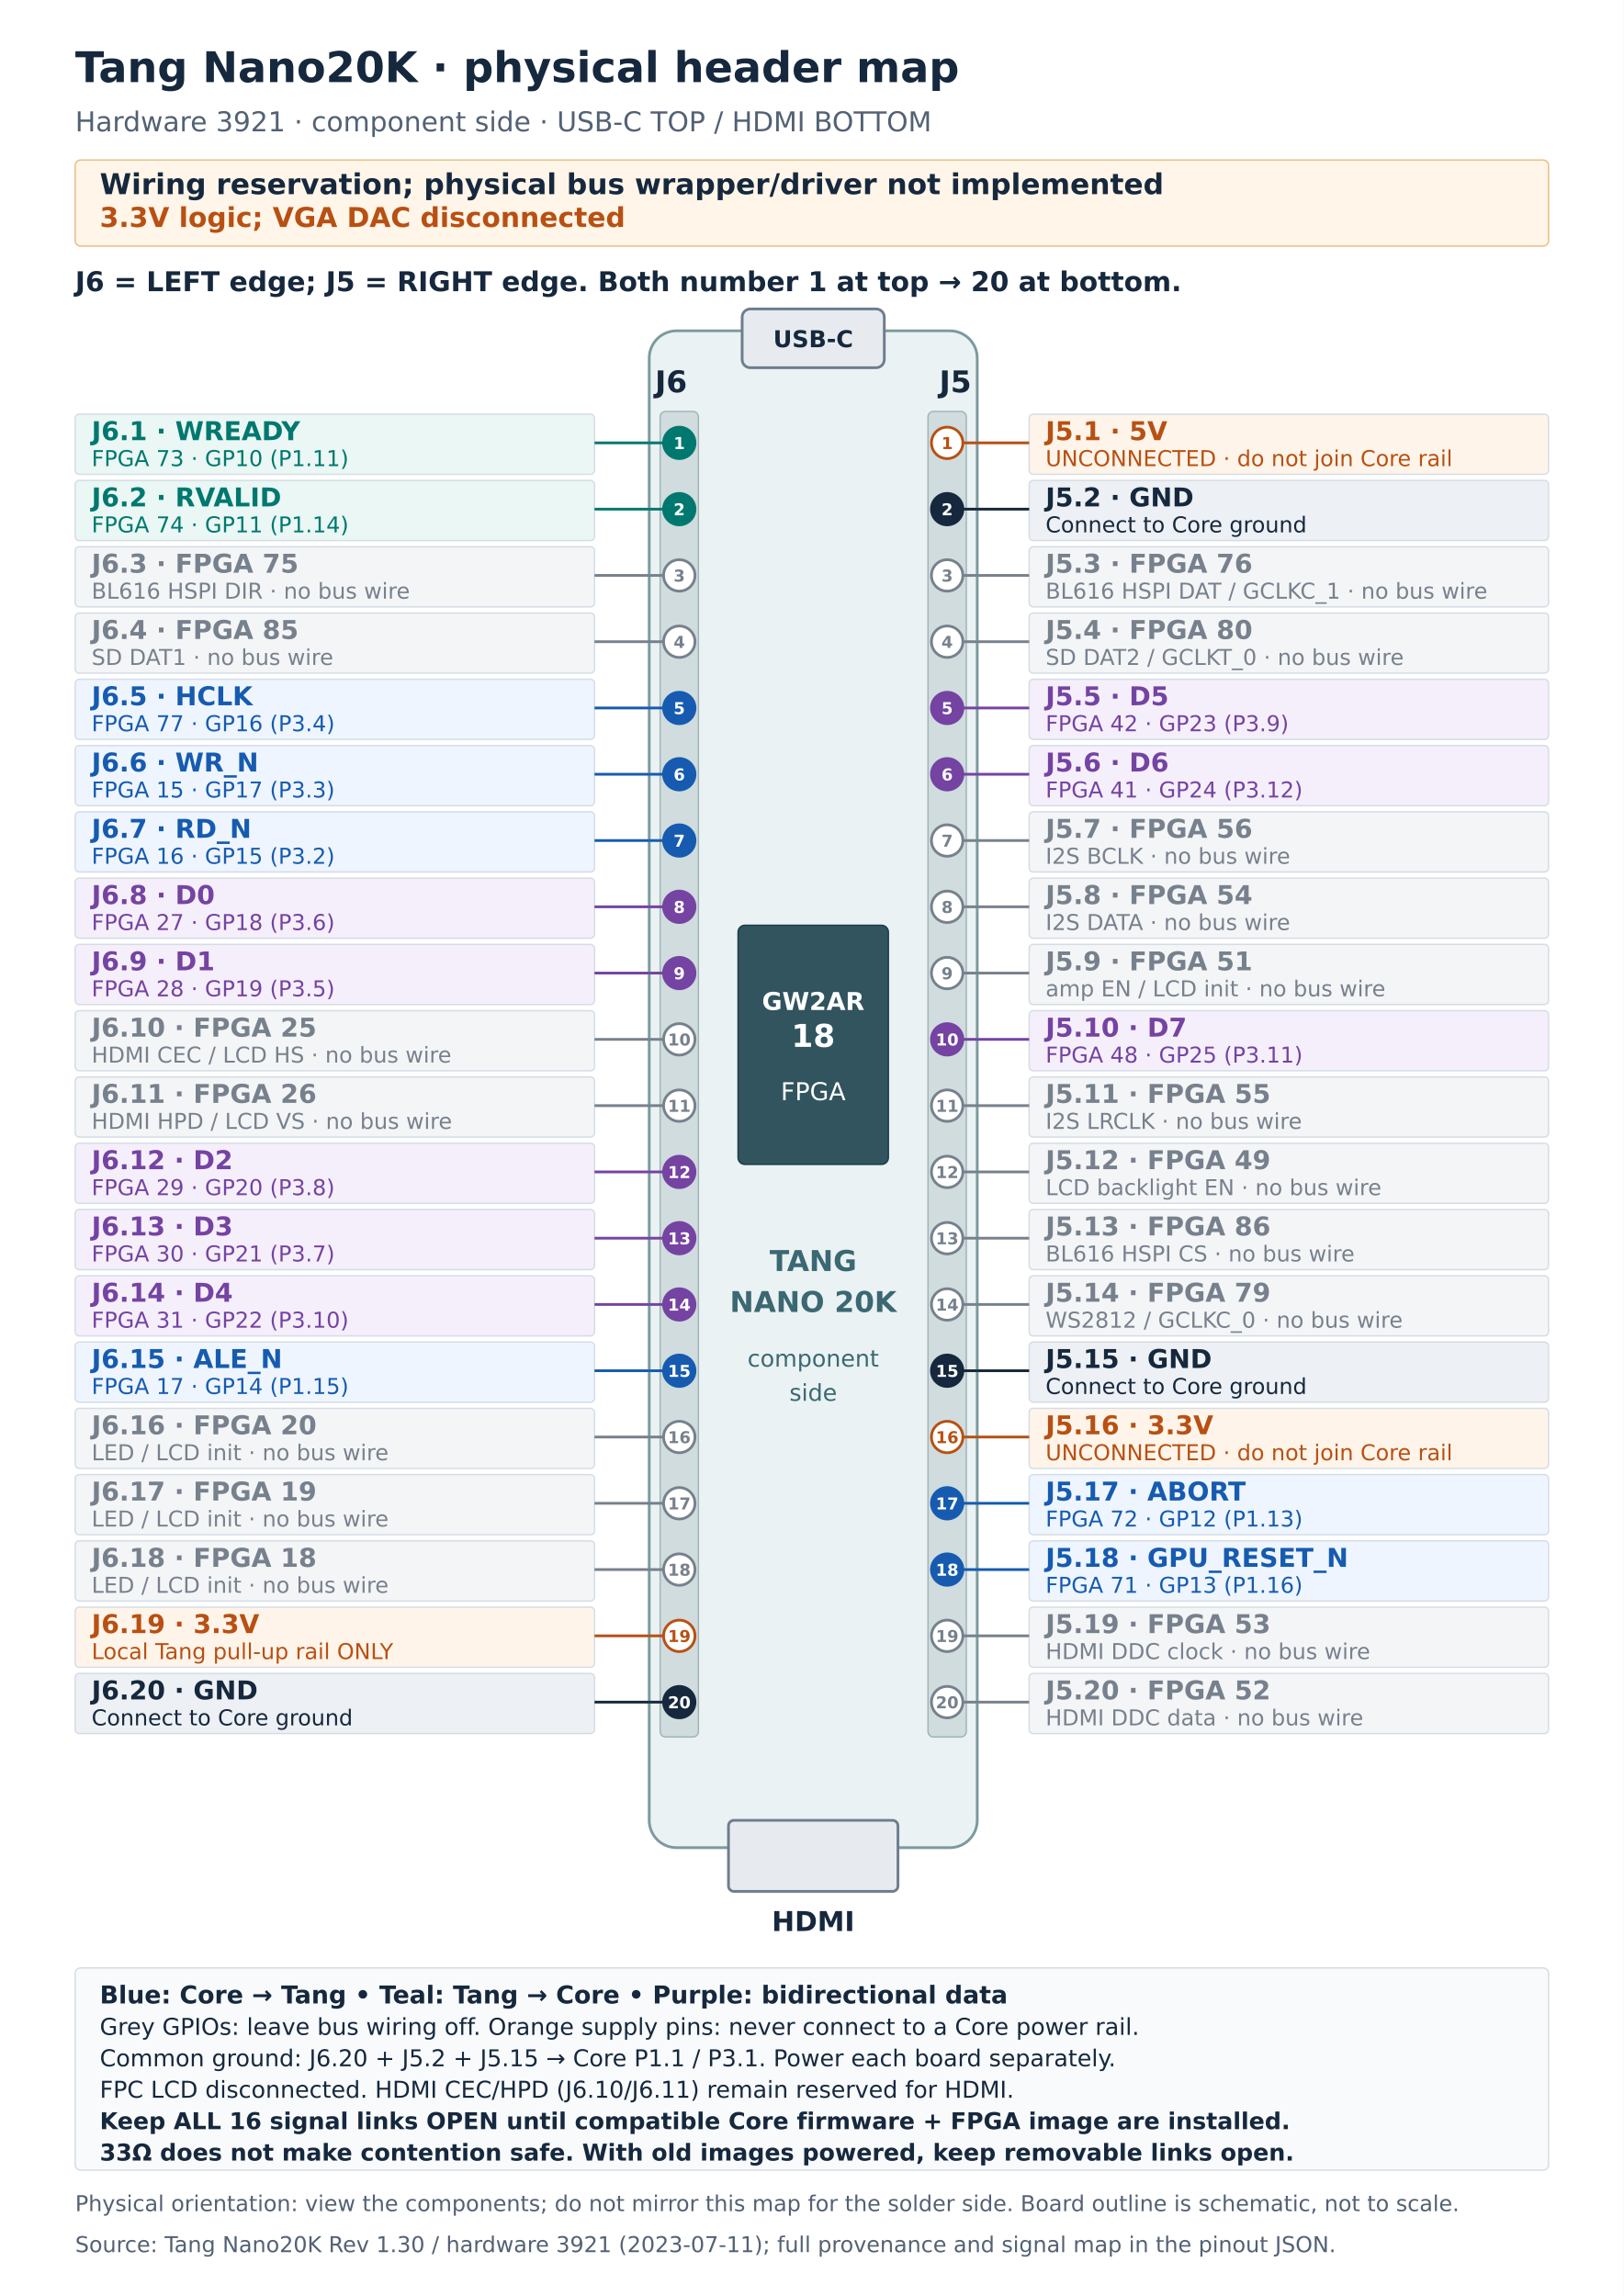
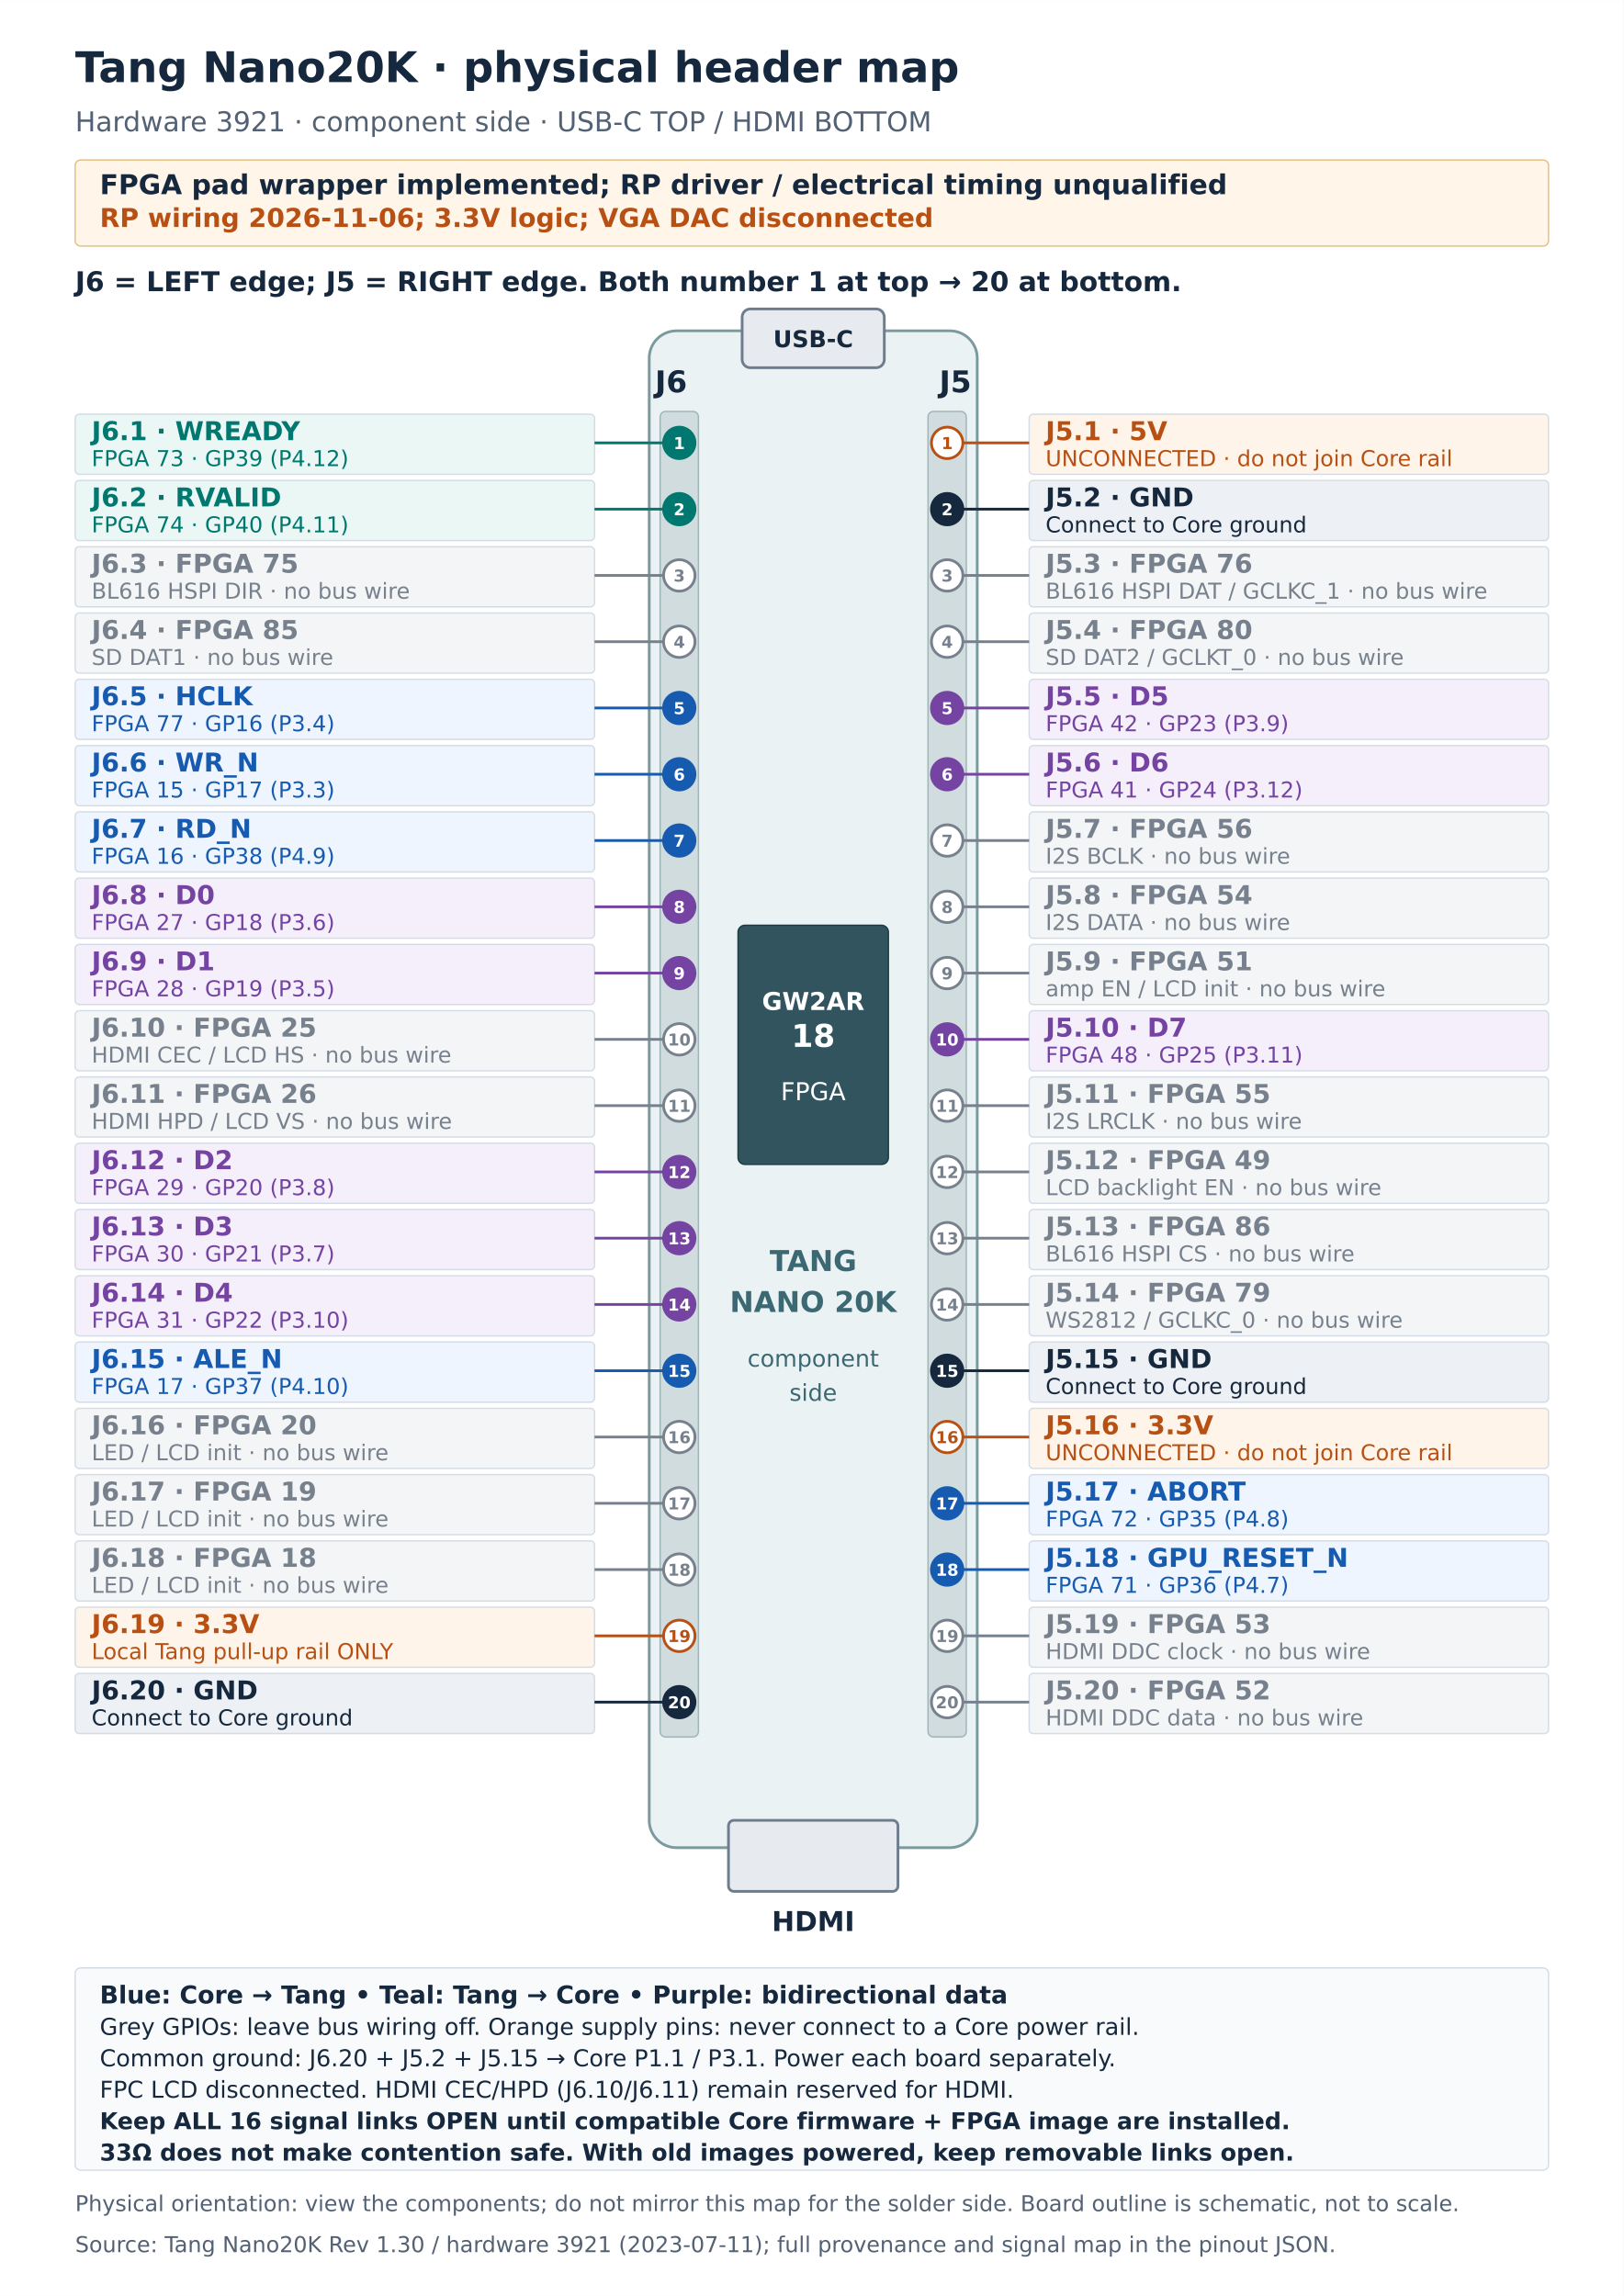
<svg xmlns="http://www.w3.org/2000/svg" width="210mm" height="297mm" viewBox="0 0 1188 1680" role="img" aria-label="Tang Nano20K component-side 40-position J6 and J5 physical header map">
  <defs>
    <marker id="arrow" viewBox="0 0 10 10" refX="9" refY="5" markerWidth="7" markerHeight="7" orient="auto-start-reverse" markerUnits="strokeWidth">
      <path d="M0 0L10 5L0 10Z" fill="context-stroke" />
    </marker>
  </defs>
  <style>text{font-family:"DejaVu Sans",Arial,sans-serif;fill:#16283d}.mono{font-family:"DejaVu Sans Mono",monospace}</style>
  <rect x="0" y="0" width="1188" height="1680" rx="0" fill="white" stroke="none" stroke-width="1" />
  <text x="55" y="60" font-size="31" font-weight="700" style="fill:#16283d" text-anchor="start" class="">Tang Nano20K · physical header map</text>
  <text x="55" y="96" font-size="20" font-weight="400" style="fill:#536174" text-anchor="start" class="">Hardware 3921 · component side · USB-C TOP / HDMI BOTTOM</text>
  <rect x="55" y="117" width="1078" height="63" rx="4" fill="#fff5e8" stroke="#e6be83" stroke-width="1" />
-   <text x="73" y="142" font-size="21" font-weight="700" style="fill:#16283d" text-anchor="start" class="">Wiring reservation; physical bus wrapper/driver not implemented</text>
-   <text x="73" y="166" font-size="20" font-weight="600" style="fill:#b85013" text-anchor="start" class="">3.3V logic; VGA DAC disconnected</text>
+   <text x="73" y="142" font-size="20" font-weight="700" style="fill:#16283d" text-anchor="start" class="">FPGA pad wrapper implemented; RP driver / electrical timing unqualified</text>
+   <text x="73" y="166" font-size="19" font-weight="600" style="fill:#b85013" text-anchor="start" class="">RP wiring 2026-11-06; 3.3V logic; VGA DAC disconnected</text>
  <text x="55" y="213" font-size="20" font-weight="700" style="fill:#16283d" text-anchor="start" class="">J6 = LEFT edge; J5 = RIGHT edge. Both number 1 at top → 20 at bottom.</text>
  <rect x="475" y="242" width="240" height="1110" rx="20" fill="#eaf2f3" stroke="#7b9a9f" stroke-width="2" />
  <rect x="543" y="226" width="104" height="43" rx="6" fill="#e7ebef" stroke="#6e7d8e" stroke-width="2" />
  <text x="595" y="254" font-size="17" font-weight="700" style="fill:#16283d" text-anchor="middle" class="">USB-C</text>
  <rect x="533" y="1332" width="124" height="52" rx="4" fill="#e7ebef" stroke="#6e7d8e" stroke-width="2" />
  <text x="595" y="1413" font-size="20" font-weight="700" style="fill:#16283d" text-anchor="middle" class="">HDMI</text>
  <text x="491" y="287" font-size="22" font-weight="700" style="fill:#16283d" text-anchor="middle" class="">J6</text>
  <text x="699" y="287" font-size="22" font-weight="700" style="fill:#16283d" text-anchor="middle" class="">J5</text>
  <rect x="483" y="301" width="28" height="970" rx="4" fill="#d0dcdd" stroke="#a0b4b8" stroke-width="1" />
  <rect x="679" y="301" width="28" height="970" rx="4" fill="#d0dcdd" stroke="#a0b4b8" stroke-width="1" />
  <rect x="540" y="677" width="110" height="175" rx="5" fill="#31545f" stroke="#183c46" stroke-width="1" />
  <text x="595" y="739" font-size="18" font-weight="600" style="fill:white" text-anchor="middle" class="">GW2AR</text>
  <text x="595" y="766" font-size="23" font-weight="600" style="fill:white" text-anchor="middle" class="">18</text>
  <text x="595" y="805" font-size="18" font-weight="400" style="fill:white" text-anchor="middle" class="">FPGA</text>
  <text x="595" y="930" font-size="21" font-weight="700" style="fill:#3b6872" text-anchor="middle" class="">TANG</text>
  <text x="595" y="960" font-size="21" font-weight="700" style="fill:#3b6872" text-anchor="middle" class="">NANO 20K</text>
  <text x="595" y="1000" font-size="17" font-weight="400" style="fill:#3b6872" text-anchor="middle" class="">component</text>
  <text x="595" y="1025" font-size="17" font-weight="400" style="fill:#3b6872" text-anchor="middle" class="">side</text>
  <rect x="55" y="303.0" width="380" height="44" rx="3" fill="#eaf7f4" stroke="#d4dce5" stroke-width="1" />
  <text x="67" y="322.0" font-size="19" font-weight="700" style="fill:#00786f" text-anchor="start" class="">J6.1 · WREADY</text>
-   <text x="67" y="341.0" font-size="16" font-weight="400" style="fill:#00786f" text-anchor="start" class="">FPGA 73 · GP10 (P1.11)</text>
+   <text x="67" y="341.0" font-size="16" font-weight="400" style="fill:#00786f" text-anchor="start" class="">FPGA 73 · GP39 (P4.12)</text>
  <line x1="435" y1="324.0" x2="475" y2="324.0" stroke="#00786f" stroke-width="2" />
  <line x1="475" y1="324.0" x2="497" y2="324.0" stroke="#00786f" stroke-width="2" />
  <circle cx="497" cy="324.0" r="11.5" fill="#00786f" stroke="#00786f" stroke-width="2" />
  <text x="497" y="328.5" font-size="12" font-weight="700" style="fill:white" text-anchor="middle" class="">1</text>
  <rect x="55" y="351.5" width="380" height="44" rx="3" fill="#eaf7f4" stroke="#d4dce5" stroke-width="1" />
  <text x="67" y="370.5" font-size="19" font-weight="700" style="fill:#00786f" text-anchor="start" class="">J6.2 · RVALID</text>
-   <text x="67" y="389.5" font-size="16" font-weight="400" style="fill:#00786f" text-anchor="start" class="">FPGA 74 · GP11 (P1.14)</text>
+   <text x="67" y="389.5" font-size="16" font-weight="400" style="fill:#00786f" text-anchor="start" class="">FPGA 74 · GP40 (P4.11)</text>
  <line x1="435" y1="372.5" x2="475" y2="372.5" stroke="#00786f" stroke-width="2" />
  <line x1="475" y1="372.5" x2="497" y2="372.5" stroke="#00786f" stroke-width="2" />
  <circle cx="497" cy="372.5" r="11.5" fill="#00786f" stroke="#00786f" stroke-width="2" />
  <text x="497" y="377.0" font-size="12" font-weight="700" style="fill:white" text-anchor="middle" class="">2</text>
  <rect x="55" y="400.0" width="380" height="44" rx="3" fill="#f4f5f7" stroke="#d4dce5" stroke-width="1" />
  <text x="67" y="419.0" font-size="19" font-weight="700" style="fill:#77818d" text-anchor="start" class="">J6.3 · FPGA 75</text>
  <text x="67" y="438.0" font-size="16" font-weight="400" style="fill:#77818d" text-anchor="start" class="">BL616 HSPI DIR · no bus wire</text>
  <line x1="435" y1="421.0" x2="475" y2="421.0" stroke="#77818d" stroke-width="2" />
  <line x1="475" y1="421.0" x2="497" y2="421.0" stroke="#77818d" stroke-width="2" />
  <circle cx="497" cy="421.0" r="11.5" fill="white" stroke="#77818d" stroke-width="2" />
  <text x="497" y="425.5" font-size="12" font-weight="700" style="fill:#77818d" text-anchor="middle" class="">3</text>
  <rect x="55" y="448.5" width="380" height="44" rx="3" fill="#f4f5f7" stroke="#d4dce5" stroke-width="1" />
  <text x="67" y="467.5" font-size="19" font-weight="700" style="fill:#77818d" text-anchor="start" class="">J6.4 · FPGA 85</text>
  <text x="67" y="486.5" font-size="16" font-weight="400" style="fill:#77818d" text-anchor="start" class="">SD DAT1 · no bus wire</text>
  <line x1="435" y1="469.5" x2="475" y2="469.5" stroke="#77818d" stroke-width="2" />
  <line x1="475" y1="469.5" x2="497" y2="469.5" stroke="#77818d" stroke-width="2" />
  <circle cx="497" cy="469.5" r="11.5" fill="white" stroke="#77818d" stroke-width="2" />
  <text x="497" y="474.0" font-size="12" font-weight="700" style="fill:#77818d" text-anchor="middle" class="">4</text>
  <rect x="55" y="497.0" width="380" height="44" rx="3" fill="#eef5ff" stroke="#d4dce5" stroke-width="1" />
  <text x="67" y="516.0" font-size="19" font-weight="700" style="fill:#165bb0" text-anchor="start" class="">J6.5 · HCLK</text>
  <text x="67" y="535.0" font-size="16" font-weight="400" style="fill:#165bb0" text-anchor="start" class="">FPGA 77 · GP16 (P3.4)</text>
  <line x1="435" y1="518.0" x2="475" y2="518.0" stroke="#165bb0" stroke-width="2" />
  <line x1="475" y1="518.0" x2="497" y2="518.0" stroke="#165bb0" stroke-width="2" />
  <circle cx="497" cy="518.0" r="11.5" fill="#165bb0" stroke="#165bb0" stroke-width="2" />
  <text x="497" y="522.5" font-size="12" font-weight="700" style="fill:white" text-anchor="middle" class="">5</text>
  <rect x="55" y="545.5" width="380" height="44" rx="3" fill="#eef5ff" stroke="#d4dce5" stroke-width="1" />
  <text x="67" y="564.5" font-size="19" font-weight="700" style="fill:#165bb0" text-anchor="start" class="">J6.6 · WR_N</text>
  <text x="67" y="583.5" font-size="16" font-weight="400" style="fill:#165bb0" text-anchor="start" class="">FPGA 15 · GP17 (P3.3)</text>
  <line x1="435" y1="566.5" x2="475" y2="566.5" stroke="#165bb0" stroke-width="2" />
  <line x1="475" y1="566.5" x2="497" y2="566.5" stroke="#165bb0" stroke-width="2" />
  <circle cx="497" cy="566.5" r="11.5" fill="#165bb0" stroke="#165bb0" stroke-width="2" />
  <text x="497" y="571.0" font-size="12" font-weight="700" style="fill:white" text-anchor="middle" class="">6</text>
  <rect x="55" y="594.0" width="380" height="44" rx="3" fill="#eef5ff" stroke="#d4dce5" stroke-width="1" />
  <text x="67" y="613.0" font-size="19" font-weight="700" style="fill:#165bb0" text-anchor="start" class="">J6.7 · RD_N</text>
-   <text x="67" y="632.0" font-size="16" font-weight="400" style="fill:#165bb0" text-anchor="start" class="">FPGA 16 · GP15 (P3.2)</text>
+   <text x="67" y="632.0" font-size="16" font-weight="400" style="fill:#165bb0" text-anchor="start" class="">FPGA 16 · GP38 (P4.9)</text>
  <line x1="435" y1="615.0" x2="475" y2="615.0" stroke="#165bb0" stroke-width="2" />
  <line x1="475" y1="615.0" x2="497" y2="615.0" stroke="#165bb0" stroke-width="2" />
  <circle cx="497" cy="615.0" r="11.5" fill="#165bb0" stroke="#165bb0" stroke-width="2" />
  <text x="497" y="619.5" font-size="12" font-weight="700" style="fill:white" text-anchor="middle" class="">7</text>
  <rect x="55" y="642.5" width="380" height="44" rx="3" fill="#f5effb" stroke="#d4dce5" stroke-width="1" />
  <text x="67" y="661.5" font-size="19" font-weight="700" style="fill:#7543a2" text-anchor="start" class="">J6.8 · D0</text>
  <text x="67" y="680.5" font-size="16" font-weight="400" style="fill:#7543a2" text-anchor="start" class="">FPGA 27 · GP18 (P3.6)</text>
  <line x1="435" y1="663.5" x2="475" y2="663.5" stroke="#7543a2" stroke-width="2" />
  <line x1="475" y1="663.5" x2="497" y2="663.5" stroke="#7543a2" stroke-width="2" />
  <circle cx="497" cy="663.5" r="11.5" fill="#7543a2" stroke="#7543a2" stroke-width="2" />
  <text x="497" y="668.0" font-size="12" font-weight="700" style="fill:white" text-anchor="middle" class="">8</text>
  <rect x="55" y="691.0" width="380" height="44" rx="3" fill="#f5effb" stroke="#d4dce5" stroke-width="1" />
  <text x="67" y="710.0" font-size="19" font-weight="700" style="fill:#7543a2" text-anchor="start" class="">J6.9 · D1</text>
  <text x="67" y="729.0" font-size="16" font-weight="400" style="fill:#7543a2" text-anchor="start" class="">FPGA 28 · GP19 (P3.5)</text>
  <line x1="435" y1="712.0" x2="475" y2="712.0" stroke="#7543a2" stroke-width="2" />
  <line x1="475" y1="712.0" x2="497" y2="712.0" stroke="#7543a2" stroke-width="2" />
  <circle cx="497" cy="712.0" r="11.5" fill="#7543a2" stroke="#7543a2" stroke-width="2" />
  <text x="497" y="716.5" font-size="12" font-weight="700" style="fill:white" text-anchor="middle" class="">9</text>
  <rect x="55" y="739.5" width="380" height="44" rx="3" fill="#f4f5f7" stroke="#d4dce5" stroke-width="1" />
  <text x="67" y="758.5" font-size="19" font-weight="700" style="fill:#77818d" text-anchor="start" class="">J6.10 · FPGA 25</text>
  <text x="67" y="777.5" font-size="16" font-weight="400" style="fill:#77818d" text-anchor="start" class="">HDMI CEC / LCD HS · no bus wire</text>
  <line x1="435" y1="760.5" x2="475" y2="760.5" stroke="#77818d" stroke-width="2" />
  <line x1="475" y1="760.5" x2="497" y2="760.5" stroke="#77818d" stroke-width="2" />
  <circle cx="497" cy="760.5" r="11.5" fill="white" stroke="#77818d" stroke-width="2" />
  <text x="497" y="765.0" font-size="12" font-weight="700" style="fill:#77818d" text-anchor="middle" class="">10</text>
  <rect x="55" y="788.0" width="380" height="44" rx="3" fill="#f4f5f7" stroke="#d4dce5" stroke-width="1" />
  <text x="67" y="807.0" font-size="19" font-weight="700" style="fill:#77818d" text-anchor="start" class="">J6.11 · FPGA 26</text>
  <text x="67" y="826.0" font-size="16" font-weight="400" style="fill:#77818d" text-anchor="start" class="">HDMI HPD / LCD VS · no bus wire</text>
  <line x1="435" y1="809.0" x2="475" y2="809.0" stroke="#77818d" stroke-width="2" />
  <line x1="475" y1="809.0" x2="497" y2="809.0" stroke="#77818d" stroke-width="2" />
  <circle cx="497" cy="809.0" r="11.5" fill="white" stroke="#77818d" stroke-width="2" />
  <text x="497" y="813.5" font-size="12" font-weight="700" style="fill:#77818d" text-anchor="middle" class="">11</text>
  <rect x="55" y="836.5" width="380" height="44" rx="3" fill="#f5effb" stroke="#d4dce5" stroke-width="1" />
  <text x="67" y="855.5" font-size="19" font-weight="700" style="fill:#7543a2" text-anchor="start" class="">J6.12 · D2</text>
  <text x="67" y="874.5" font-size="16" font-weight="400" style="fill:#7543a2" text-anchor="start" class="">FPGA 29 · GP20 (P3.8)</text>
  <line x1="435" y1="857.5" x2="475" y2="857.5" stroke="#7543a2" stroke-width="2" />
  <line x1="475" y1="857.5" x2="497" y2="857.5" stroke="#7543a2" stroke-width="2" />
  <circle cx="497" cy="857.5" r="11.5" fill="#7543a2" stroke="#7543a2" stroke-width="2" />
  <text x="497" y="862.0" font-size="12" font-weight="700" style="fill:white" text-anchor="middle" class="">12</text>
  <rect x="55" y="885.0" width="380" height="44" rx="3" fill="#f5effb" stroke="#d4dce5" stroke-width="1" />
  <text x="67" y="904.0" font-size="19" font-weight="700" style="fill:#7543a2" text-anchor="start" class="">J6.13 · D3</text>
  <text x="67" y="923.0" font-size="16" font-weight="400" style="fill:#7543a2" text-anchor="start" class="">FPGA 30 · GP21 (P3.7)</text>
  <line x1="435" y1="906.0" x2="475" y2="906.0" stroke="#7543a2" stroke-width="2" />
  <line x1="475" y1="906.0" x2="497" y2="906.0" stroke="#7543a2" stroke-width="2" />
  <circle cx="497" cy="906.0" r="11.5" fill="#7543a2" stroke="#7543a2" stroke-width="2" />
  <text x="497" y="910.5" font-size="12" font-weight="700" style="fill:white" text-anchor="middle" class="">13</text>
  <rect x="55" y="933.5" width="380" height="44" rx="3" fill="#f5effb" stroke="#d4dce5" stroke-width="1" />
  <text x="67" y="952.5" font-size="19" font-weight="700" style="fill:#7543a2" text-anchor="start" class="">J6.14 · D4</text>
  <text x="67" y="971.5" font-size="16" font-weight="400" style="fill:#7543a2" text-anchor="start" class="">FPGA 31 · GP22 (P3.10)</text>
  <line x1="435" y1="954.5" x2="475" y2="954.5" stroke="#7543a2" stroke-width="2" />
  <line x1="475" y1="954.5" x2="497" y2="954.5" stroke="#7543a2" stroke-width="2" />
  <circle cx="497" cy="954.5" r="11.5" fill="#7543a2" stroke="#7543a2" stroke-width="2" />
  <text x="497" y="959.0" font-size="12" font-weight="700" style="fill:white" text-anchor="middle" class="">14</text>
  <rect x="55" y="982.0" width="380" height="44" rx="3" fill="#eef5ff" stroke="#d4dce5" stroke-width="1" />
  <text x="67" y="1001.0" font-size="19" font-weight="700" style="fill:#165bb0" text-anchor="start" class="">J6.15 · ALE_N</text>
-   <text x="67" y="1020.0" font-size="16" font-weight="400" style="fill:#165bb0" text-anchor="start" class="">FPGA 17 · GP14 (P1.15)</text>
+   <text x="67" y="1020.0" font-size="16" font-weight="400" style="fill:#165bb0" text-anchor="start" class="">FPGA 17 · GP37 (P4.10)</text>
  <line x1="435" y1="1003.0" x2="475" y2="1003.0" stroke="#165bb0" stroke-width="2" />
  <line x1="475" y1="1003.0" x2="497" y2="1003.0" stroke="#165bb0" stroke-width="2" />
  <circle cx="497" cy="1003.0" r="11.5" fill="#165bb0" stroke="#165bb0" stroke-width="2" />
  <text x="497" y="1007.5" font-size="12" font-weight="700" style="fill:white" text-anchor="middle" class="">15</text>
  <rect x="55" y="1030.5" width="380" height="44" rx="3" fill="#f4f5f7" stroke="#d4dce5" stroke-width="1" />
  <text x="67" y="1049.5" font-size="19" font-weight="700" style="fill:#77818d" text-anchor="start" class="">J6.16 · FPGA 20</text>
  <text x="67" y="1068.5" font-size="16" font-weight="400" style="fill:#77818d" text-anchor="start" class="">LED / LCD init · no bus wire</text>
  <line x1="435" y1="1051.5" x2="475" y2="1051.5" stroke="#77818d" stroke-width="2" />
  <line x1="475" y1="1051.5" x2="497" y2="1051.5" stroke="#77818d" stroke-width="2" />
  <circle cx="497" cy="1051.5" r="11.5" fill="white" stroke="#77818d" stroke-width="2" />
  <text x="497" y="1056.0" font-size="12" font-weight="700" style="fill:#77818d" text-anchor="middle" class="">16</text>
  <rect x="55" y="1079.0" width="380" height="44" rx="3" fill="#f4f5f7" stroke="#d4dce5" stroke-width="1" />
  <text x="67" y="1098.0" font-size="19" font-weight="700" style="fill:#77818d" text-anchor="start" class="">J6.17 · FPGA 19</text>
  <text x="67" y="1117.0" font-size="16" font-weight="400" style="fill:#77818d" text-anchor="start" class="">LED / LCD init · no bus wire</text>
  <line x1="435" y1="1100.0" x2="475" y2="1100.0" stroke="#77818d" stroke-width="2" />
  <line x1="475" y1="1100.0" x2="497" y2="1100.0" stroke="#77818d" stroke-width="2" />
  <circle cx="497" cy="1100.0" r="11.5" fill="white" stroke="#77818d" stroke-width="2" />
  <text x="497" y="1104.5" font-size="12" font-weight="700" style="fill:#77818d" text-anchor="middle" class="">17</text>
  <rect x="55" y="1127.5" width="380" height="44" rx="3" fill="#f4f5f7" stroke="#d4dce5" stroke-width="1" />
  <text x="67" y="1146.5" font-size="19" font-weight="700" style="fill:#77818d" text-anchor="start" class="">J6.18 · FPGA 18</text>
  <text x="67" y="1165.5" font-size="16" font-weight="400" style="fill:#77818d" text-anchor="start" class="">LED / LCD init · no bus wire</text>
  <line x1="435" y1="1148.5" x2="475" y2="1148.5" stroke="#77818d" stroke-width="2" />
  <line x1="475" y1="1148.5" x2="497" y2="1148.5" stroke="#77818d" stroke-width="2" />
  <circle cx="497" cy="1148.5" r="11.5" fill="white" stroke="#77818d" stroke-width="2" />
  <text x="497" y="1153.0" font-size="12" font-weight="700" style="fill:#77818d" text-anchor="middle" class="">18</text>
  <rect x="55" y="1176.0" width="380" height="44" rx="3" fill="#fff4e9" stroke="#d4dce5" stroke-width="1" />
  <text x="67" y="1195.0" font-size="19" font-weight="700" style="fill:#b85013" text-anchor="start" class="">J6.19 · 3.3V</text>
  <text x="67" y="1214.0" font-size="16" font-weight="400" style="fill:#b85013" text-anchor="start" class="">Local Tang pull-up rail ONLY</text>
  <line x1="435" y1="1197.0" x2="475" y2="1197.0" stroke="#b85013" stroke-width="2" />
  <line x1="475" y1="1197.0" x2="497" y2="1197.0" stroke="#b85013" stroke-width="2" />
  <circle cx="497" cy="1197.0" r="11.5" fill="white" stroke="#b85013" stroke-width="2" />
  <text x="497" y="1201.5" font-size="12" font-weight="700" style="fill:#b85013" text-anchor="middle" class="">19</text>
  <rect x="55" y="1224.5" width="380" height="44" rx="3" fill="#edf0f4" stroke="#d4dce5" stroke-width="1" />
  <text x="67" y="1243.5" font-size="19" font-weight="700" style="fill:#16283d" text-anchor="start" class="">J6.20 · GND</text>
  <text x="67" y="1262.5" font-size="16" font-weight="400" style="fill:#16283d" text-anchor="start" class="">Connect to Core ground</text>
  <line x1="435" y1="1245.5" x2="475" y2="1245.5" stroke="#16283d" stroke-width="2" />
  <line x1="475" y1="1245.5" x2="497" y2="1245.5" stroke="#16283d" stroke-width="2" />
  <circle cx="497" cy="1245.5" r="11.5" fill="#16283d" stroke="#16283d" stroke-width="2" />
  <text x="497" y="1250.0" font-size="12" font-weight="700" style="fill:white" text-anchor="middle" class="">20</text>
  <rect x="753" y="303.0" width="380" height="44" rx="3" fill="#fff4e9" stroke="#d4dce5" stroke-width="1" />
  <text x="765" y="322.0" font-size="19" font-weight="700" style="fill:#b85013" text-anchor="start" class="">J5.1 · 5V</text>
  <text x="765" y="341.0" font-size="16" font-weight="400" style="fill:#b85013" text-anchor="start" class="">UNCONNECTED · do not join Core rail</text>
  <line x1="715" y1="324.0" x2="753" y2="324.0" stroke="#b85013" stroke-width="2" />
  <line x1="715" y1="324.0" x2="693" y2="324.0" stroke="#b85013" stroke-width="2" />
  <circle cx="693" cy="324.0" r="11.5" fill="white" stroke="#b85013" stroke-width="2" />
  <text x="693" y="328.5" font-size="12" font-weight="700" style="fill:#b85013" text-anchor="middle" class="">1</text>
  <rect x="753" y="351.5" width="380" height="44" rx="3" fill="#edf0f4" stroke="#d4dce5" stroke-width="1" />
  <text x="765" y="370.5" font-size="19" font-weight="700" style="fill:#16283d" text-anchor="start" class="">J5.2 · GND</text>
  <text x="765" y="389.5" font-size="16" font-weight="400" style="fill:#16283d" text-anchor="start" class="">Connect to Core ground</text>
  <line x1="715" y1="372.5" x2="753" y2="372.5" stroke="#16283d" stroke-width="2" />
  <line x1="715" y1="372.5" x2="693" y2="372.5" stroke="#16283d" stroke-width="2" />
  <circle cx="693" cy="372.5" r="11.5" fill="#16283d" stroke="#16283d" stroke-width="2" />
  <text x="693" y="377.0" font-size="12" font-weight="700" style="fill:white" text-anchor="middle" class="">2</text>
  <rect x="753" y="400.0" width="380" height="44" rx="3" fill="#f4f5f7" stroke="#d4dce5" stroke-width="1" />
  <text x="765" y="419.0" font-size="19" font-weight="700" style="fill:#77818d" text-anchor="start" class="">J5.3 · FPGA 76</text>
  <text x="765" y="438.0" font-size="16" font-weight="400" style="fill:#77818d" text-anchor="start" class="">BL616 HSPI DAT / GCLKC_1 · no bus wire</text>
  <line x1="715" y1="421.0" x2="753" y2="421.0" stroke="#77818d" stroke-width="2" />
  <line x1="715" y1="421.0" x2="693" y2="421.0" stroke="#77818d" stroke-width="2" />
  <circle cx="693" cy="421.0" r="11.5" fill="white" stroke="#77818d" stroke-width="2" />
  <text x="693" y="425.5" font-size="12" font-weight="700" style="fill:#77818d" text-anchor="middle" class="">3</text>
  <rect x="753" y="448.5" width="380" height="44" rx="3" fill="#f4f5f7" stroke="#d4dce5" stroke-width="1" />
  <text x="765" y="467.5" font-size="19" font-weight="700" style="fill:#77818d" text-anchor="start" class="">J5.4 · FPGA 80</text>
  <text x="765" y="486.5" font-size="16" font-weight="400" style="fill:#77818d" text-anchor="start" class="">SD DAT2 / GCLKT_0 · no bus wire</text>
  <line x1="715" y1="469.5" x2="753" y2="469.5" stroke="#77818d" stroke-width="2" />
  <line x1="715" y1="469.5" x2="693" y2="469.5" stroke="#77818d" stroke-width="2" />
  <circle cx="693" cy="469.5" r="11.5" fill="white" stroke="#77818d" stroke-width="2" />
  <text x="693" y="474.0" font-size="12" font-weight="700" style="fill:#77818d" text-anchor="middle" class="">4</text>
  <rect x="753" y="497.0" width="380" height="44" rx="3" fill="#f5effb" stroke="#d4dce5" stroke-width="1" />
  <text x="765" y="516.0" font-size="19" font-weight="700" style="fill:#7543a2" text-anchor="start" class="">J5.5 · D5</text>
  <text x="765" y="535.0" font-size="16" font-weight="400" style="fill:#7543a2" text-anchor="start" class="">FPGA 42 · GP23 (P3.9)</text>
  <line x1="715" y1="518.0" x2="753" y2="518.0" stroke="#7543a2" stroke-width="2" />
  <line x1="715" y1="518.0" x2="693" y2="518.0" stroke="#7543a2" stroke-width="2" />
  <circle cx="693" cy="518.0" r="11.5" fill="#7543a2" stroke="#7543a2" stroke-width="2" />
  <text x="693" y="522.5" font-size="12" font-weight="700" style="fill:white" text-anchor="middle" class="">5</text>
  <rect x="753" y="545.5" width="380" height="44" rx="3" fill="#f5effb" stroke="#d4dce5" stroke-width="1" />
  <text x="765" y="564.5" font-size="19" font-weight="700" style="fill:#7543a2" text-anchor="start" class="">J5.6 · D6</text>
  <text x="765" y="583.5" font-size="16" font-weight="400" style="fill:#7543a2" text-anchor="start" class="">FPGA 41 · GP24 (P3.12)</text>
  <line x1="715" y1="566.5" x2="753" y2="566.5" stroke="#7543a2" stroke-width="2" />
  <line x1="715" y1="566.5" x2="693" y2="566.5" stroke="#7543a2" stroke-width="2" />
  <circle cx="693" cy="566.5" r="11.5" fill="#7543a2" stroke="#7543a2" stroke-width="2" />
  <text x="693" y="571.0" font-size="12" font-weight="700" style="fill:white" text-anchor="middle" class="">6</text>
  <rect x="753" y="594.0" width="380" height="44" rx="3" fill="#f4f5f7" stroke="#d4dce5" stroke-width="1" />
  <text x="765" y="613.0" font-size="19" font-weight="700" style="fill:#77818d" text-anchor="start" class="">J5.7 · FPGA 56</text>
  <text x="765" y="632.0" font-size="16" font-weight="400" style="fill:#77818d" text-anchor="start" class="">I2S BCLK · no bus wire</text>
  <line x1="715" y1="615.0" x2="753" y2="615.0" stroke="#77818d" stroke-width="2" />
  <line x1="715" y1="615.0" x2="693" y2="615.0" stroke="#77818d" stroke-width="2" />
  <circle cx="693" cy="615.0" r="11.5" fill="white" stroke="#77818d" stroke-width="2" />
  <text x="693" y="619.5" font-size="12" font-weight="700" style="fill:#77818d" text-anchor="middle" class="">7</text>
  <rect x="753" y="642.5" width="380" height="44" rx="3" fill="#f4f5f7" stroke="#d4dce5" stroke-width="1" />
  <text x="765" y="661.5" font-size="19" font-weight="700" style="fill:#77818d" text-anchor="start" class="">J5.8 · FPGA 54</text>
  <text x="765" y="680.5" font-size="16" font-weight="400" style="fill:#77818d" text-anchor="start" class="">I2S DATA · no bus wire</text>
  <line x1="715" y1="663.5" x2="753" y2="663.5" stroke="#77818d" stroke-width="2" />
  <line x1="715" y1="663.5" x2="693" y2="663.5" stroke="#77818d" stroke-width="2" />
  <circle cx="693" cy="663.5" r="11.5" fill="white" stroke="#77818d" stroke-width="2" />
  <text x="693" y="668.0" font-size="12" font-weight="700" style="fill:#77818d" text-anchor="middle" class="">8</text>
  <rect x="753" y="691.0" width="380" height="44" rx="3" fill="#f4f5f7" stroke="#d4dce5" stroke-width="1" />
  <text x="765" y="710.0" font-size="19" font-weight="700" style="fill:#77818d" text-anchor="start" class="">J5.9 · FPGA 51</text>
  <text x="765" y="729.0" font-size="16" font-weight="400" style="fill:#77818d" text-anchor="start" class="">amp EN / LCD init · no bus wire</text>
  <line x1="715" y1="712.0" x2="753" y2="712.0" stroke="#77818d" stroke-width="2" />
  <line x1="715" y1="712.0" x2="693" y2="712.0" stroke="#77818d" stroke-width="2" />
  <circle cx="693" cy="712.0" r="11.5" fill="white" stroke="#77818d" stroke-width="2" />
  <text x="693" y="716.5" font-size="12" font-weight="700" style="fill:#77818d" text-anchor="middle" class="">9</text>
  <rect x="753" y="739.5" width="380" height="44" rx="3" fill="#f5effb" stroke="#d4dce5" stroke-width="1" />
  <text x="765" y="758.5" font-size="19" font-weight="700" style="fill:#7543a2" text-anchor="start" class="">J5.10 · D7</text>
  <text x="765" y="777.5" font-size="16" font-weight="400" style="fill:#7543a2" text-anchor="start" class="">FPGA 48 · GP25 (P3.11)</text>
  <line x1="715" y1="760.5" x2="753" y2="760.5" stroke="#7543a2" stroke-width="2" />
  <line x1="715" y1="760.5" x2="693" y2="760.5" stroke="#7543a2" stroke-width="2" />
  <circle cx="693" cy="760.5" r="11.5" fill="#7543a2" stroke="#7543a2" stroke-width="2" />
  <text x="693" y="765.0" font-size="12" font-weight="700" style="fill:white" text-anchor="middle" class="">10</text>
  <rect x="753" y="788.0" width="380" height="44" rx="3" fill="#f4f5f7" stroke="#d4dce5" stroke-width="1" />
  <text x="765" y="807.0" font-size="19" font-weight="700" style="fill:#77818d" text-anchor="start" class="">J5.11 · FPGA 55</text>
  <text x="765" y="826.0" font-size="16" font-weight="400" style="fill:#77818d" text-anchor="start" class="">I2S LRCLK · no bus wire</text>
  <line x1="715" y1="809.0" x2="753" y2="809.0" stroke="#77818d" stroke-width="2" />
  <line x1="715" y1="809.0" x2="693" y2="809.0" stroke="#77818d" stroke-width="2" />
  <circle cx="693" cy="809.0" r="11.5" fill="white" stroke="#77818d" stroke-width="2" />
  <text x="693" y="813.5" font-size="12" font-weight="700" style="fill:#77818d" text-anchor="middle" class="">11</text>
  <rect x="753" y="836.5" width="380" height="44" rx="3" fill="#f4f5f7" stroke="#d4dce5" stroke-width="1" />
  <text x="765" y="855.5" font-size="19" font-weight="700" style="fill:#77818d" text-anchor="start" class="">J5.12 · FPGA 49</text>
  <text x="765" y="874.5" font-size="16" font-weight="400" style="fill:#77818d" text-anchor="start" class="">LCD backlight EN · no bus wire</text>
  <line x1="715" y1="857.5" x2="753" y2="857.5" stroke="#77818d" stroke-width="2" />
  <line x1="715" y1="857.5" x2="693" y2="857.5" stroke="#77818d" stroke-width="2" />
  <circle cx="693" cy="857.5" r="11.5" fill="white" stroke="#77818d" stroke-width="2" />
  <text x="693" y="862.0" font-size="12" font-weight="700" style="fill:#77818d" text-anchor="middle" class="">12</text>
  <rect x="753" y="885.0" width="380" height="44" rx="3" fill="#f4f5f7" stroke="#d4dce5" stroke-width="1" />
  <text x="765" y="904.0" font-size="19" font-weight="700" style="fill:#77818d" text-anchor="start" class="">J5.13 · FPGA 86</text>
  <text x="765" y="923.0" font-size="16" font-weight="400" style="fill:#77818d" text-anchor="start" class="">BL616 HSPI CS · no bus wire</text>
  <line x1="715" y1="906.0" x2="753" y2="906.0" stroke="#77818d" stroke-width="2" />
  <line x1="715" y1="906.0" x2="693" y2="906.0" stroke="#77818d" stroke-width="2" />
  <circle cx="693" cy="906.0" r="11.5" fill="white" stroke="#77818d" stroke-width="2" />
  <text x="693" y="910.5" font-size="12" font-weight="700" style="fill:#77818d" text-anchor="middle" class="">13</text>
  <rect x="753" y="933.5" width="380" height="44" rx="3" fill="#f4f5f7" stroke="#d4dce5" stroke-width="1" />
  <text x="765" y="952.5" font-size="19" font-weight="700" style="fill:#77818d" text-anchor="start" class="">J5.14 · FPGA 79</text>
  <text x="765" y="971.5" font-size="16" font-weight="400" style="fill:#77818d" text-anchor="start" class="">WS2812 / GCLKC_0 · no bus wire</text>
  <line x1="715" y1="954.5" x2="753" y2="954.5" stroke="#77818d" stroke-width="2" />
  <line x1="715" y1="954.5" x2="693" y2="954.5" stroke="#77818d" stroke-width="2" />
  <circle cx="693" cy="954.5" r="11.5" fill="white" stroke="#77818d" stroke-width="2" />
  <text x="693" y="959.0" font-size="12" font-weight="700" style="fill:#77818d" text-anchor="middle" class="">14</text>
  <rect x="753" y="982.0" width="380" height="44" rx="3" fill="#edf0f4" stroke="#d4dce5" stroke-width="1" />
  <text x="765" y="1001.0" font-size="19" font-weight="700" style="fill:#16283d" text-anchor="start" class="">J5.15 · GND</text>
  <text x="765" y="1020.0" font-size="16" font-weight="400" style="fill:#16283d" text-anchor="start" class="">Connect to Core ground</text>
  <line x1="715" y1="1003.0" x2="753" y2="1003.0" stroke="#16283d" stroke-width="2" />
  <line x1="715" y1="1003.0" x2="693" y2="1003.0" stroke="#16283d" stroke-width="2" />
  <circle cx="693" cy="1003.0" r="11.5" fill="#16283d" stroke="#16283d" stroke-width="2" />
  <text x="693" y="1007.5" font-size="12" font-weight="700" style="fill:white" text-anchor="middle" class="">15</text>
  <rect x="753" y="1030.5" width="380" height="44" rx="3" fill="#fff4e9" stroke="#d4dce5" stroke-width="1" />
  <text x="765" y="1049.5" font-size="19" font-weight="700" style="fill:#b85013" text-anchor="start" class="">J5.16 · 3.3V</text>
  <text x="765" y="1068.5" font-size="16" font-weight="400" style="fill:#b85013" text-anchor="start" class="">UNCONNECTED · do not join Core rail</text>
  <line x1="715" y1="1051.5" x2="753" y2="1051.5" stroke="#b85013" stroke-width="2" />
  <line x1="715" y1="1051.5" x2="693" y2="1051.5" stroke="#b85013" stroke-width="2" />
  <circle cx="693" cy="1051.5" r="11.5" fill="white" stroke="#b85013" stroke-width="2" />
  <text x="693" y="1056.0" font-size="12" font-weight="700" style="fill:#b85013" text-anchor="middle" class="">16</text>
  <rect x="753" y="1079.0" width="380" height="44" rx="3" fill="#eef5ff" stroke="#d4dce5" stroke-width="1" />
  <text x="765" y="1098.0" font-size="19" font-weight="700" style="fill:#165bb0" text-anchor="start" class="">J5.17 · ABORT</text>
-   <text x="765" y="1117.0" font-size="16" font-weight="400" style="fill:#165bb0" text-anchor="start" class="">FPGA 72 · GP12 (P1.13)</text>
+   <text x="765" y="1117.0" font-size="16" font-weight="400" style="fill:#165bb0" text-anchor="start" class="">FPGA 72 · GP35 (P4.8)</text>
  <line x1="715" y1="1100.0" x2="753" y2="1100.0" stroke="#165bb0" stroke-width="2" />
  <line x1="715" y1="1100.0" x2="693" y2="1100.0" stroke="#165bb0" stroke-width="2" />
  <circle cx="693" cy="1100.0" r="11.5" fill="#165bb0" stroke="#165bb0" stroke-width="2" />
  <text x="693" y="1104.5" font-size="12" font-weight="700" style="fill:white" text-anchor="middle" class="">17</text>
  <rect x="753" y="1127.5" width="380" height="44" rx="3" fill="#eef5ff" stroke="#d4dce5" stroke-width="1" />
  <text x="765" y="1146.5" font-size="19" font-weight="700" style="fill:#165bb0" text-anchor="start" class="">J5.18 · GPU_RESET_N</text>
-   <text x="765" y="1165.5" font-size="16" font-weight="400" style="fill:#165bb0" text-anchor="start" class="">FPGA 71 · GP13 (P1.16)</text>
+   <text x="765" y="1165.5" font-size="16" font-weight="400" style="fill:#165bb0" text-anchor="start" class="">FPGA 71 · GP36 (P4.7)</text>
  <line x1="715" y1="1148.5" x2="753" y2="1148.5" stroke="#165bb0" stroke-width="2" />
  <line x1="715" y1="1148.5" x2="693" y2="1148.5" stroke="#165bb0" stroke-width="2" />
  <circle cx="693" cy="1148.5" r="11.5" fill="#165bb0" stroke="#165bb0" stroke-width="2" />
  <text x="693" y="1153.0" font-size="12" font-weight="700" style="fill:white" text-anchor="middle" class="">18</text>
  <rect x="753" y="1176.0" width="380" height="44" rx="3" fill="#f4f5f7" stroke="#d4dce5" stroke-width="1" />
  <text x="765" y="1195.0" font-size="19" font-weight="700" style="fill:#77818d" text-anchor="start" class="">J5.19 · FPGA 53</text>
  <text x="765" y="1214.0" font-size="16" font-weight="400" style="fill:#77818d" text-anchor="start" class="">HDMI DDC clock · no bus wire</text>
  <line x1="715" y1="1197.0" x2="753" y2="1197.0" stroke="#77818d" stroke-width="2" />
  <line x1="715" y1="1197.0" x2="693" y2="1197.0" stroke="#77818d" stroke-width="2" />
  <circle cx="693" cy="1197.0" r="11.5" fill="white" stroke="#77818d" stroke-width="2" />
  <text x="693" y="1201.5" font-size="12" font-weight="700" style="fill:#77818d" text-anchor="middle" class="">19</text>
  <rect x="753" y="1224.5" width="380" height="44" rx="3" fill="#f4f5f7" stroke="#d4dce5" stroke-width="1" />
  <text x="765" y="1243.5" font-size="19" font-weight="700" style="fill:#77818d" text-anchor="start" class="">J5.20 · FPGA 52</text>
  <text x="765" y="1262.5" font-size="16" font-weight="400" style="fill:#77818d" text-anchor="start" class="">HDMI DDC data · no bus wire</text>
  <line x1="715" y1="1245.5" x2="753" y2="1245.5" stroke="#77818d" stroke-width="2" />
  <line x1="715" y1="1245.5" x2="693" y2="1245.5" stroke="#77818d" stroke-width="2" />
  <circle cx="693" cy="1245.5" r="11.5" fill="white" stroke="#77818d" stroke-width="2" />
  <text x="693" y="1250.0" font-size="12" font-weight="700" style="fill:#77818d" text-anchor="middle" class="">20</text>
  <rect x="55" y="1440" width="1078" height="148" rx="4" fill="#f8fafc" stroke="#d4dce5" stroke-width="1" />
  <text x="73" y="1466" font-size="18" font-weight="600" style="fill:#16283d" text-anchor="start" class="">Blue: Core → Tang   •   Teal: Tang → Core   •   Purple: bidirectional data</text>
  <text x="73" y="1489" font-size="17" font-weight="400" style="fill:#16283d" text-anchor="start" class="">Grey GPIOs: leave bus wiring off. Orange supply pins: never connect to a Core power rail.</text>
  <text x="73" y="1512" font-size="17" font-weight="400" style="fill:#16283d" text-anchor="start" class="">Common ground: J6.20 + J5.2 + J5.15 → Core P1.1 / P3.1. Power each board separately.</text>
  <text x="73" y="1535" font-size="17" font-weight="400" style="fill:#16283d" text-anchor="start" class="">FPC LCD disconnected. HDMI CEC/HPD (J6.10/J6.11) remain reserved for HDMI.</text>
  <text x="73" y="1558" font-size="17" font-weight="700" style="fill:#16283d" text-anchor="start" class="">Keep ALL 16 signal links OPEN until compatible Core firmware + FPGA image are installed.</text>
  <text x="73" y="1581" font-size="17" font-weight="600" style="fill:#16283d" text-anchor="start" class="">33Ω does not make contention safe. With old images powered, keep removable links open.</text>
  <text x="55" y="1618" font-size="16" font-weight="400" style="fill:#536174" text-anchor="start" class="">Physical orientation: view the components; do not mirror this map for the solder side. Board outline is schematic, not to scale.</text>
  <text x="55" y="1648" font-size="16" font-weight="400" style="fill:#536174" text-anchor="start" class="">Source: Tang Nano20K Rev 1.30 / hardware 3921 (2023-07-11); full provenance and signal map in the pinout JSON.</text>
</svg>
